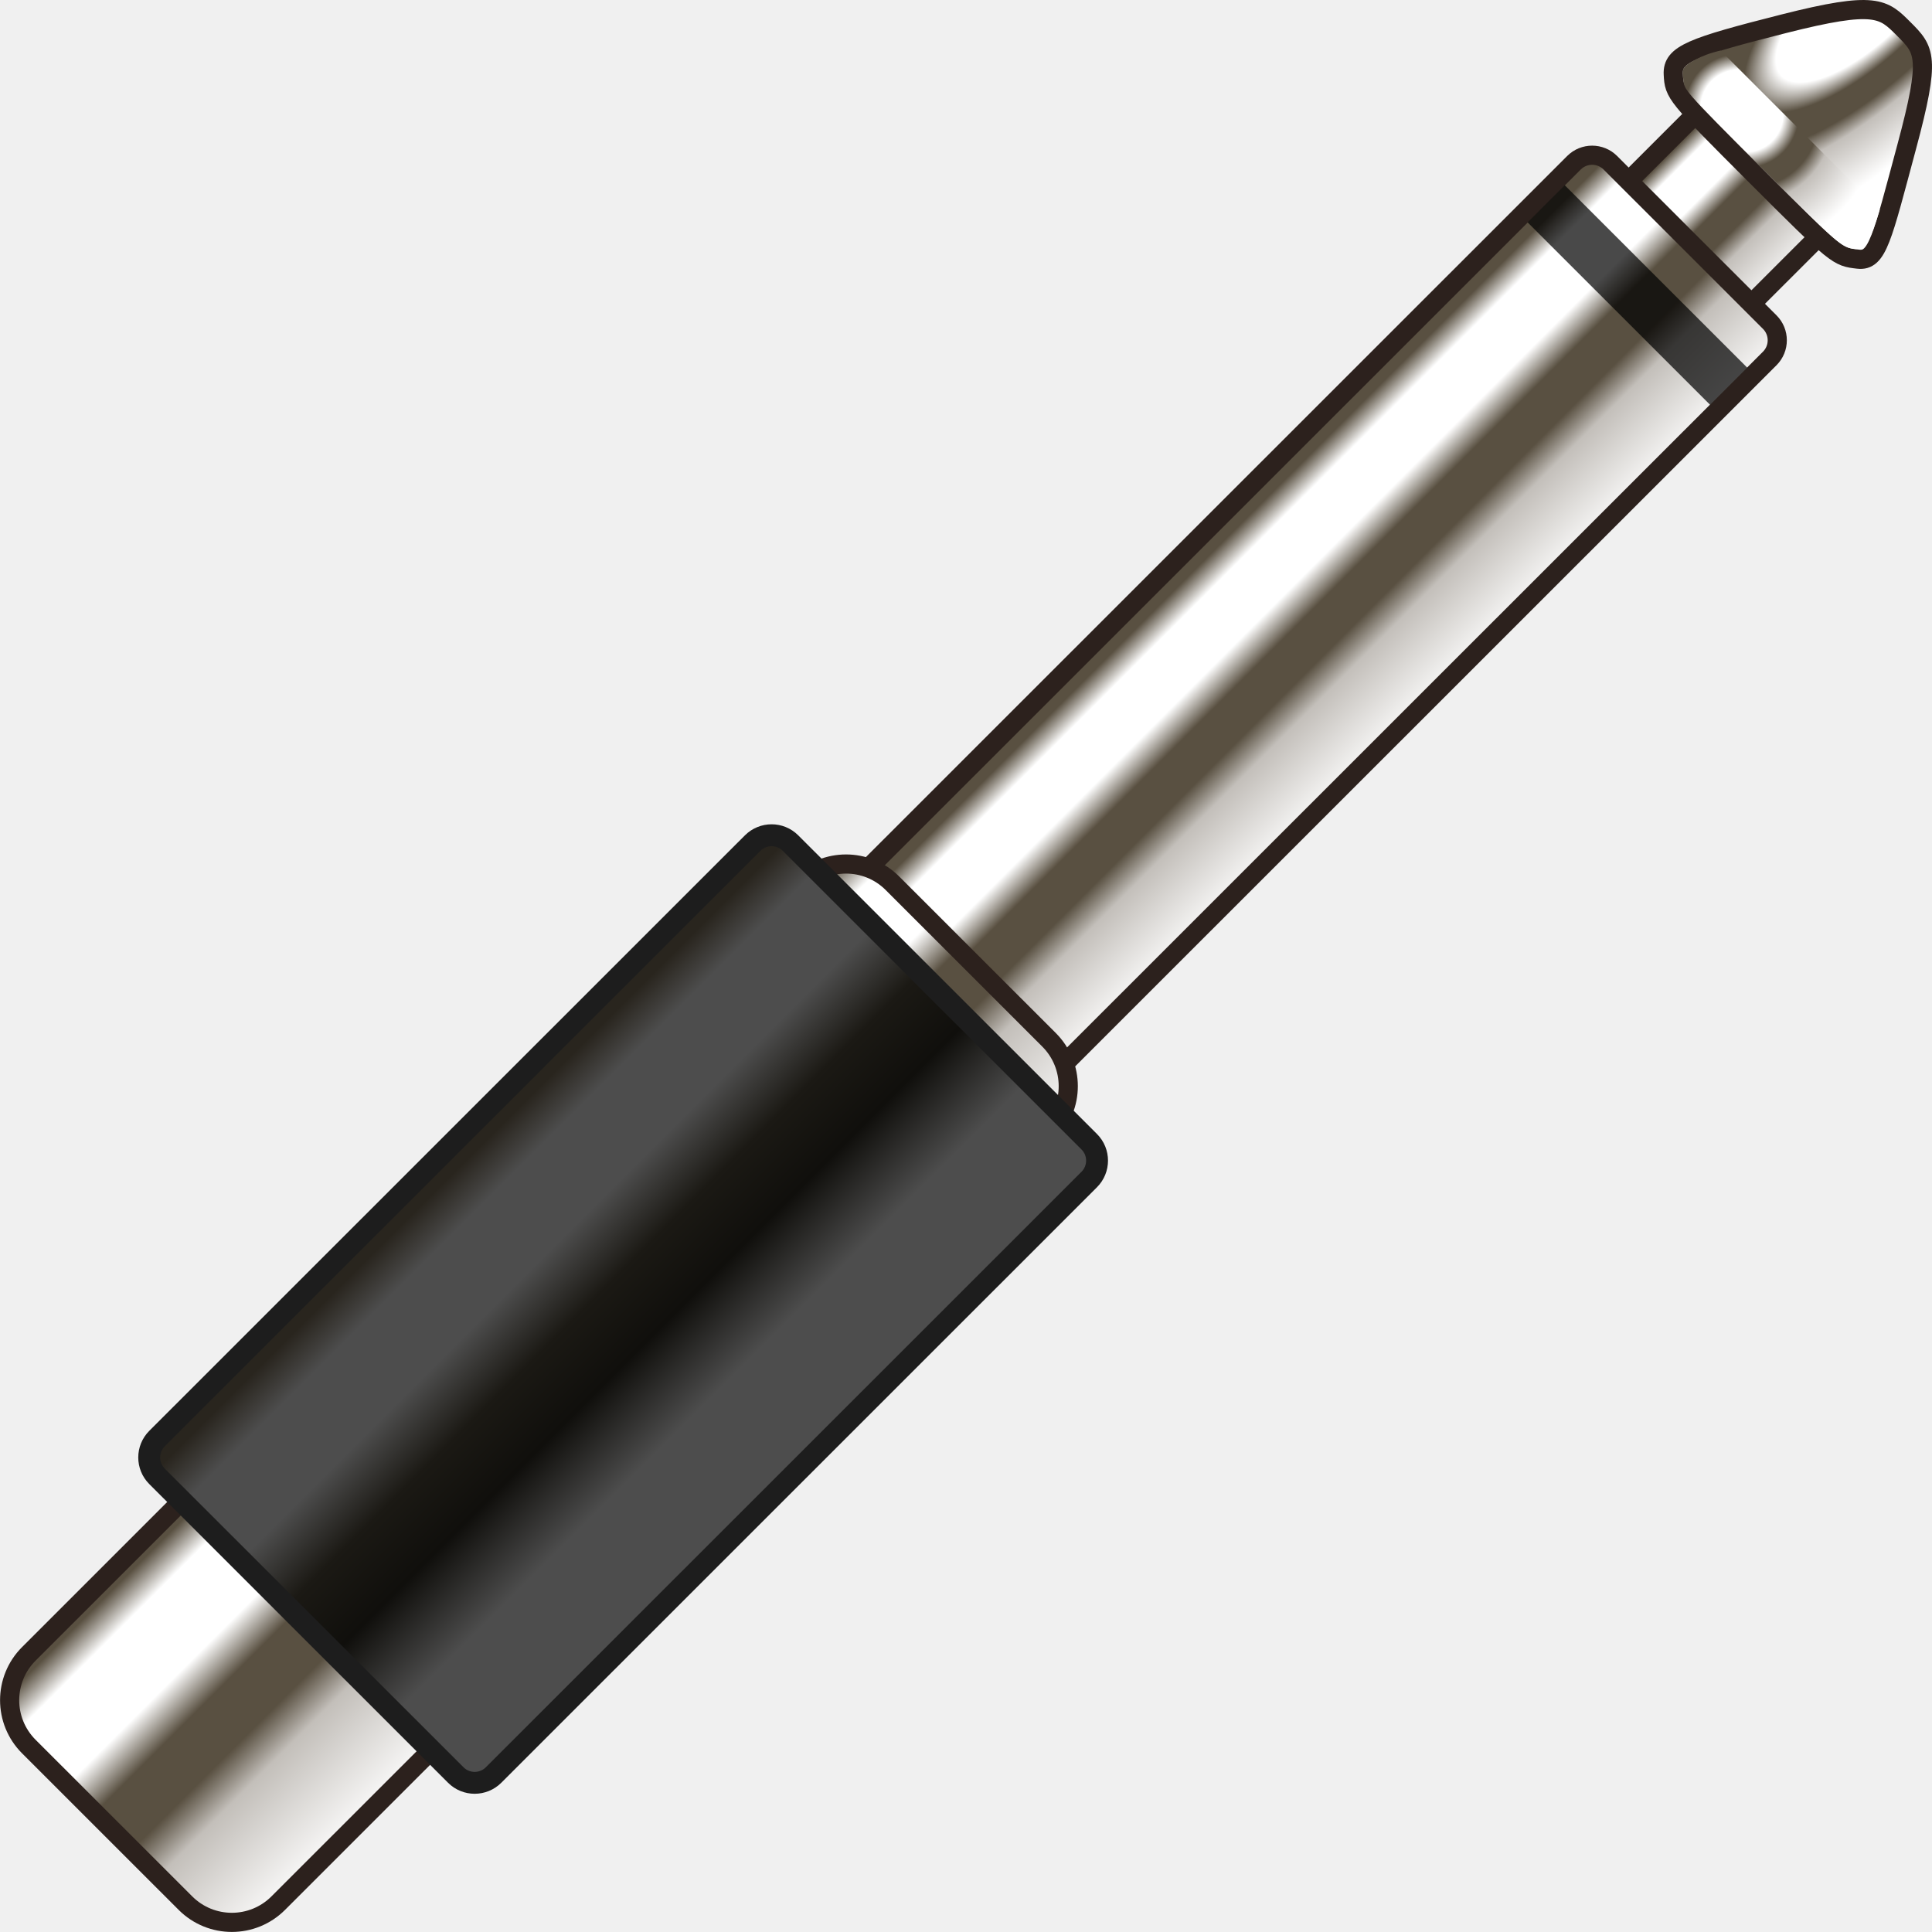
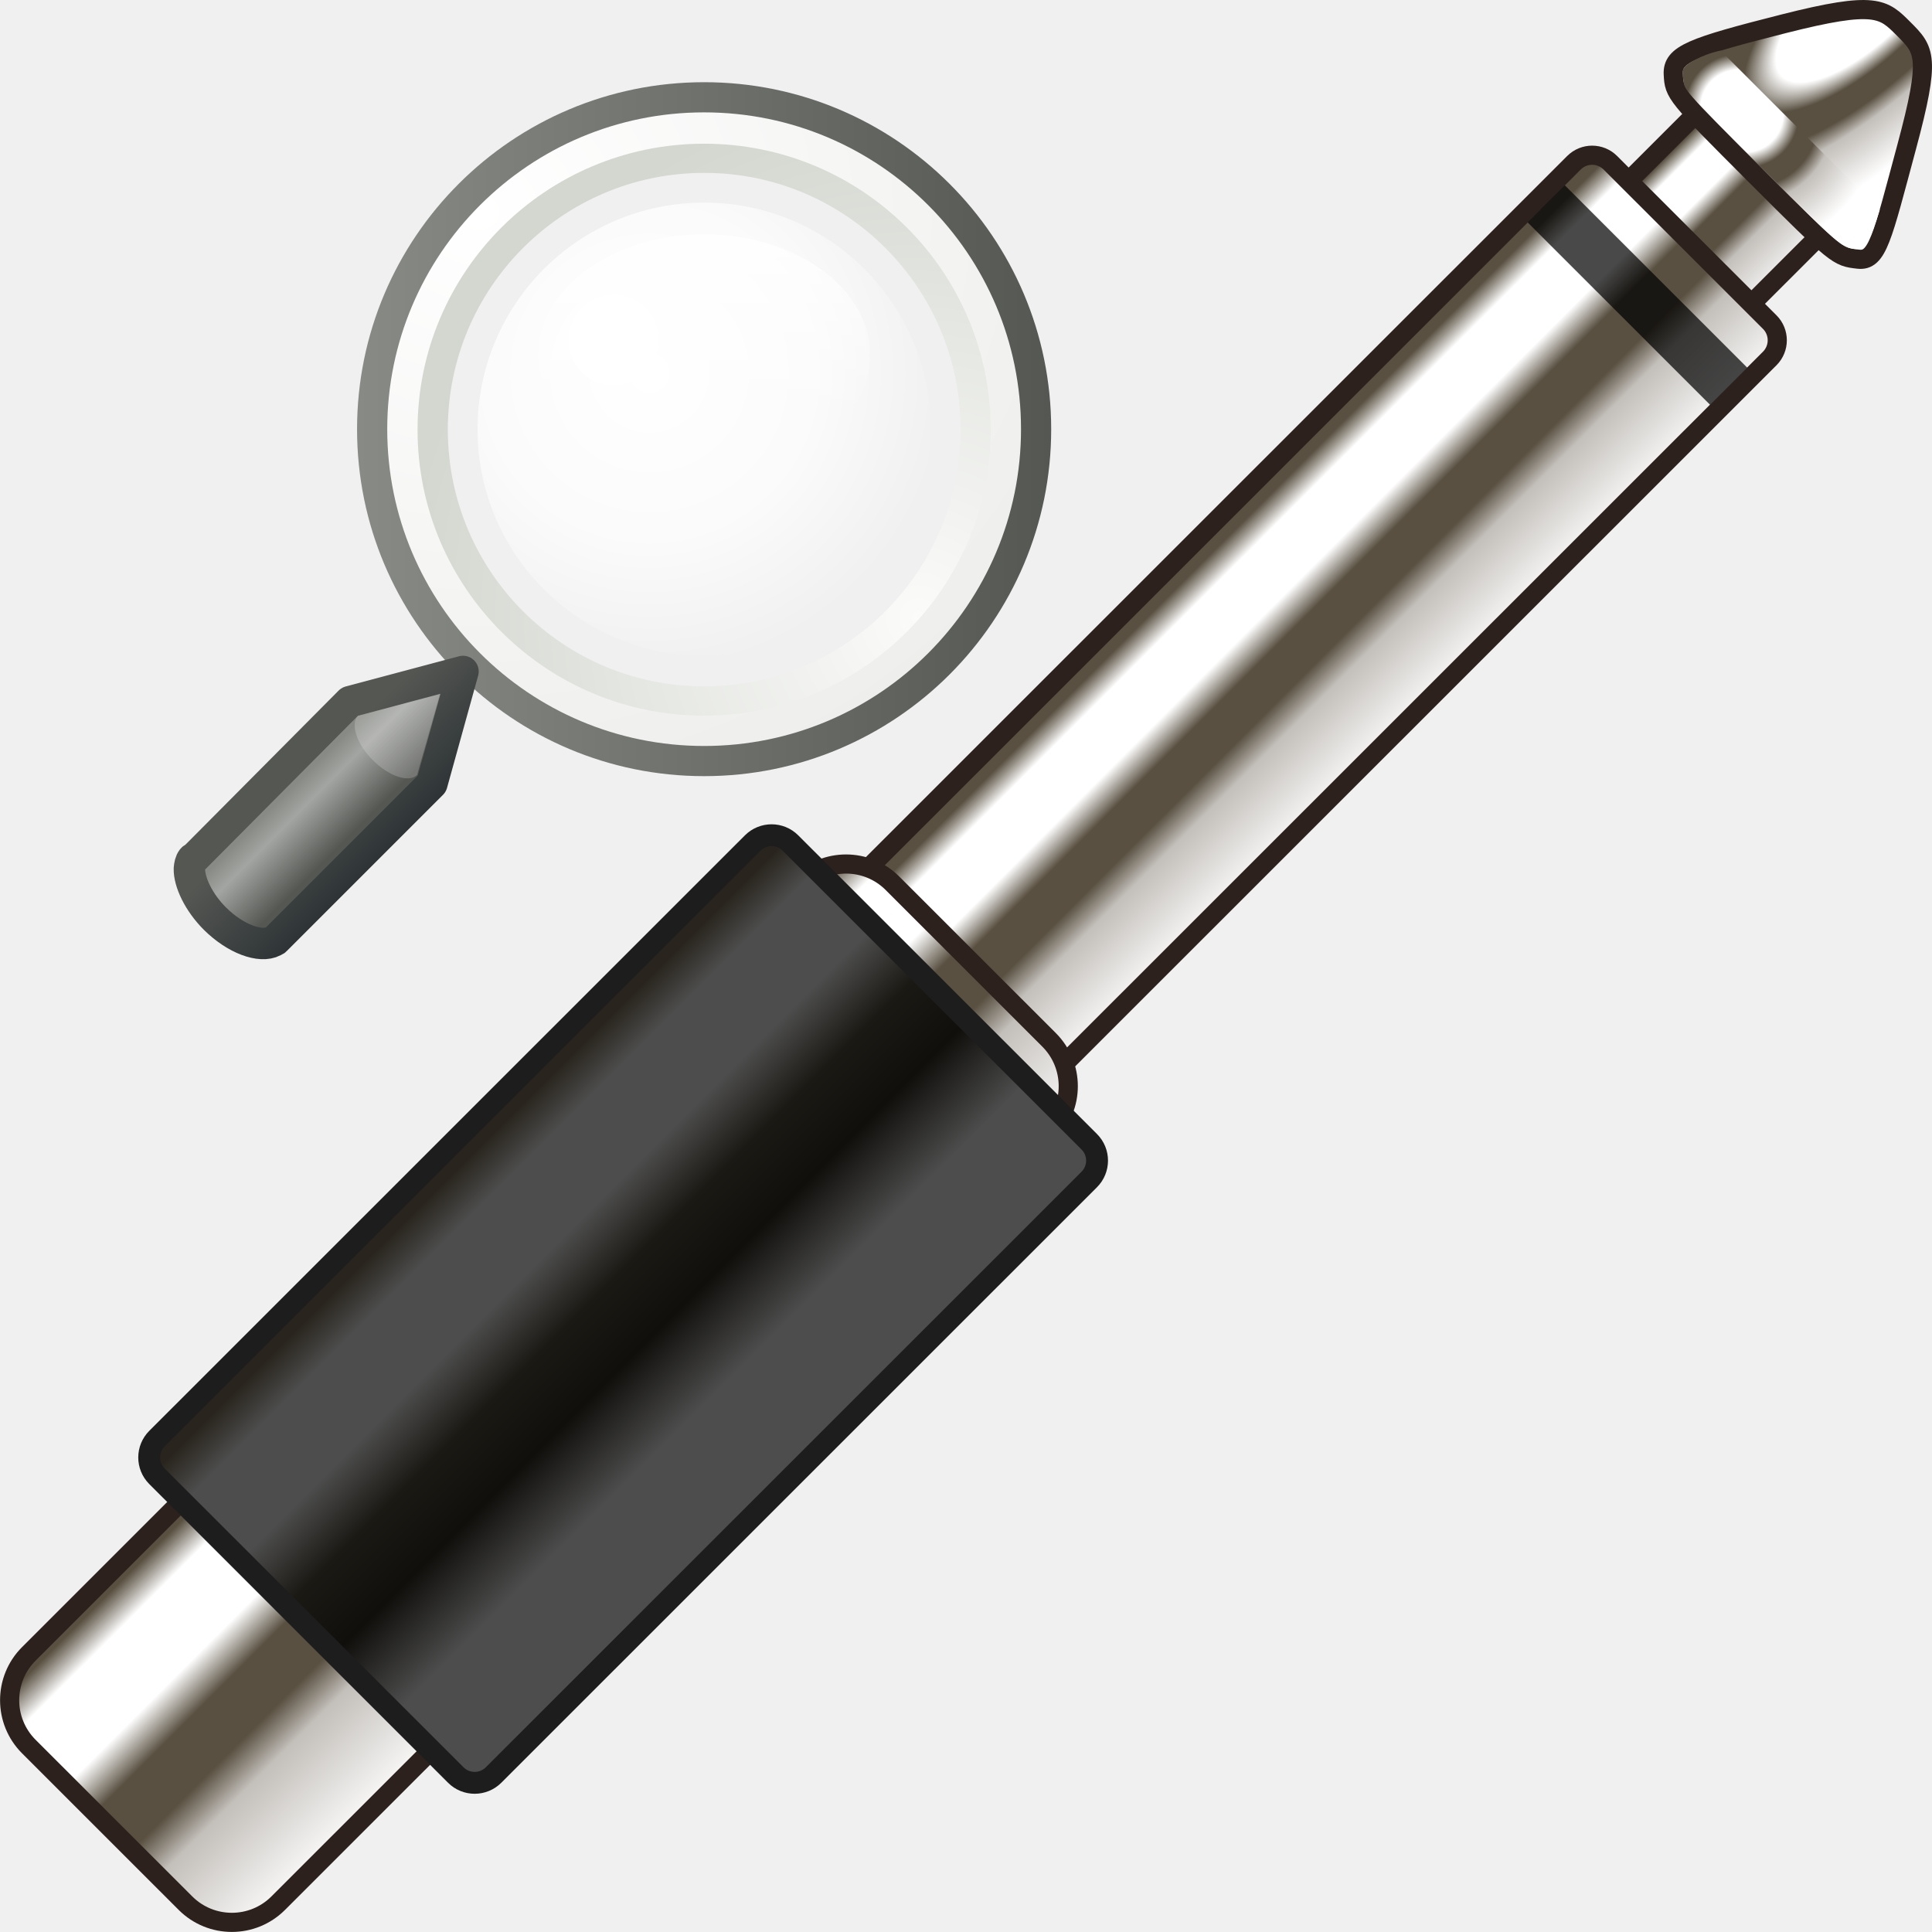
<svg xmlns="http://www.w3.org/2000/svg" xmlns:xlink="http://www.w3.org/1999/xlink" width="64" height="64" id="svg2" version="1.0">
  <defs id="defs4">
    <linearGradient id="linearGradient15916">
      <stop style="stop-color:#ffffff;stop-opacity:1;" offset="0" id="stop15920" />
      <stop id="stop15922" offset="0.302" style="stop-color:#ffffff;stop-opacity:1;" />
      <stop style="stop-color:#595041;stop-opacity:1;" offset="0.416" id="stop15924" />
      <stop id="stop15926" offset="0.565" style="stop-color:#595041;stop-opacity:1;" />
      <stop style="stop-color:#c3bfba;stop-opacity:1;" offset="0.673" id="stop15928" />
      <stop id="stop15930" offset="1" style="stop-color:#ffffff;stop-opacity:1;" />
    </linearGradient>
    <linearGradient id="linearGradient9075">
      <stop id="stop9077" offset="0" style="stop-color:#29251e;stop-opacity:1;" />
      <stop style="stop-color:#4d4d4d;stop-opacity:1;" offset="0.094" id="stop9079" />
      <stop id="stop9081" offset="0.271" style="stop-color:#4d4d4d;stop-opacity:1;" />
      <stop style="stop-color:#1b1914;stop-opacity:1;" offset="0.416" id="stop9083" />
      <stop id="stop9085" offset="0.565" style="stop-color:#100f0c;stop-opacity:1;" />
      <stop style="stop-color:#4d4d4d;stop-opacity:1;" offset="0.753" id="stop10078" />
      <stop id="stop9087" offset="1" style="stop-color:#4d4d4d;stop-opacity:1;" />
    </linearGradient>
    <linearGradient id="linearGradient9051">
      <stop style="stop-color:#595041;stop-opacity:1;" offset="0" id="stop9053" />
      <stop id="stop9059" offset="0.094" style="stop-color:#ffffff;stop-opacity:1;" />
      <stop style="stop-color:#ffffff;stop-opacity:1;" offset="0.302" id="stop9061" />
      <stop id="stop9063" offset="0.416" style="stop-color:#595041;stop-opacity:1;" />
      <stop style="stop-color:#595041;stop-opacity:1;" offset="0.565" id="stop9065" />
      <stop id="stop10076" offset="0.673" style="stop-color:#c3bfba;stop-opacity:1;" />
      <stop style="stop-color:#ffffff;stop-opacity:1;" offset="1" id="stop9055" />
    </linearGradient>
    <linearGradient id="linearGradient9041">
      <stop style="stop-color:#254351;stop-opacity:1;" offset="0" id="stop9043" />
      <stop style="stop-color:#254351;stop-opacity:0;" offset="1" id="stop9045" />
    </linearGradient>
    <linearGradient xlink:href="#linearGradient9051" id="linearGradient2236" gradientUnits="userSpaceOnUse" x1="418.995" y1="31.425" x2="418.995" y2="63.371" />
    <linearGradient xlink:href="#linearGradient9051" id="linearGradient2238" gradientUnits="userSpaceOnUse" x1="319.948" y1="23.807" x2="319.948" y2="72.805" />
    <linearGradient xlink:href="#linearGradient9051" id="linearGradient2240" gradientUnits="userSpaceOnUse" x1="37.252" y1="15.8" x2="37.252" y2="79.733" />
    <linearGradient xlink:href="#linearGradient9075" id="linearGradient2242" gradientUnits="userSpaceOnUse" x1="132.296" y1="5.979" x2="132.296" y2="88.767" />
    <radialGradient xlink:href="#linearGradient15916" id="radialGradient2244" gradientUnits="userSpaceOnUse" gradientTransform="matrix(-2.972719,-0.1134471,4.5524845e-2,-1.192911,602.5064,-95.61434)" cx="150.594" cy="-45.508" fx="150.594" fy="-45.508" r="21.598" />
    <radialGradient xlink:href="#linearGradient15916" id="radialGradient2246" gradientUnits="userSpaceOnUse" gradientTransform="matrix(1.121661,2.3638849e-3,-2.5079147e-3,1.189988,256.21,87.80956)" cx="159.525" cy="-44.516" fx="159.525" fy="-44.516" r="21.598" />
+     <radialGradient xlink:href="#linearGradient2635" id="radialGradient8145" gradientUnits="userSpaceOnUse" gradientTransform="matrix(1.317389,0,0,1.317389,-20.57979,-12.04281)" cx="64.597" cy="37.572" fx="64.597" fy="37.572" r="9.25" />
+     <linearGradient id="linearGradient2635">
+       <stop id="stop2637" offset="0" style="stop-color:#ffffff;stop-opacity:1;" />
+       <stop id="stop2655" offset="0.56" style="stop-color:#ffffff;stop-opacity:0.72;" />
+       <stop id="stop2639" offset="1" style="stop-color:#ffffff;stop-opacity:0;" />
+     </linearGradient>
+     <radialGradient xlink:href="#linearGradient2617" id="radialGradient8147" gradientUnits="userSpaceOnUse" gradientTransform="matrix(0,-1.686609,1.66336,0,41.65431,111.7396)" cx="59.787" cy="10.902" fx="59.787" fy="10.902" r="10.556" />
+     <linearGradient id="linearGradient2617">
+       <stop id="stop2619" offset="0" style="stop-color:#fbfbfa;stop-opacity:1;" />
+       <stop id="stop2621" offset="1" style="stop-color:#d3d7cf" />
+     </linearGradient>
+     <radialGradient xlink:href="#linearGradient2609" id="radialGradient8149" gradientUnits="userSpaceOnUse" gradientTransform="matrix(0,1.925926,-2.100716,-2.103013e-6,39.43594,-89.54261)" cx="45.095" cy="-2.694" fx="45.095" fy="-2.694" r="10.498" />
+     <linearGradient id="linearGradient2609">
+       <stop id="stop2611" offset="0" style="stop-color:#ffffff;stop-opacity:1" />
+       <stop id="stop2613" offset="1" style="stop-color:#eeeeec" />
+     </linearGradient>
+     <linearGradient xlink:href="#linearGradient2670" id="linearGradient8151" gradientUnits="userSpaceOnUse" x1="42.045" y1="4.5" x2="62.955" y2="4.5" />
+     <linearGradient id="linearGradient2670">
+       <stop id="stop2672" offset="0" style="stop-color:#888a85;stop-opacity:1;" />
+       <stop id="stop2674" offset="1" style="stop-color:#555753" />
+     </linearGradient>
+     <linearGradient xlink:href="#linearGradient2759" id="linearGradient8153" gradientUnits="userSpaceOnUse" x1="-19.562" y1="32" x2="-19.562" y2="35.412" />
+     <linearGradient id="linearGradient2759">
+       <stop id="stop2761" offset="0" style="stop-color:#ffffff;stop-opacity:1;" />
+       <stop id="stop2763" offset="1" style="stop-color:#ffffff;stop-opacity:0;" />
+     </linearGradient>
+     <linearGradient xlink:href="#linearGradient2698" id="linearGradient8155" gradientUnits="userSpaceOnUse" x1="81.596" y1="52.866" x2="79.83" y2="54.632" />
+     <linearGradient id="linearGradient2698">
+       <stop id="stop2700" offset="0" style="stop-color:#555753" />
+       <stop id="stop2706" offset="0.702" style="stop-color:#a3a5a2;stop-opacity:1;" />
+       <stop id="stop2702" offset="1" style="stop-color:#888a85" />
+     </linearGradient>
+     <linearGradient xlink:href="#linearGradient2690" id="linearGradient8157" gradientUnits="userSpaceOnUse" x1="83.66" y1="53.212" x2="81.068" y2="55.803" />
+     <linearGradient id="linearGradient2690">
+       <stop id="stop2692" offset="0" style="stop-color:#2e3436" />
+       <stop id="stop2694" offset="1" style="stop-color:#555753" />
+     </linearGradient>
  </defs>
  <g id="layer1">
    <g id="g2227" transform="matrix(0.1281607,-0.1281256,0.1281607,0.1281256,-2.590622,54.93039)">
      <rect y="29.631" x="404.868" height="31.739" width="31.042" id="rect8065" style="opacity:1;color:#000000;fill:url(#linearGradient2236);fill-opacity:1;fill-rule:evenodd;stroke:#2c211d;stroke-width:3.5;stroke-linecap:butt;stroke-linejoin:miter;marker:none;marker-start:none;marker-mid:none;marker-end:none;stroke-miterlimit:4;stroke-dasharray:none;stroke-dashoffset:0;stroke-opacity:1;visibility:visible;display:inline;overflow:visible;enable-background:accumulate" />
      <rect ry="4.702" rx="4.702" y="20.199" x="185.876" height="50.602" width="225.669" id="rect5154" style="opacity:1;color:#000000;fill:url(#linearGradient2238);fill-opacity:1;fill-rule:evenodd;stroke:#2c211d;stroke-width:3.5;stroke-linecap:butt;stroke-linejoin:miter;marker:none;marker-start:none;marker-mid:none;marker-end:none;stroke-miterlimit:4;stroke-dasharray:none;stroke-dashoffset:0;stroke-opacity:1;visibility:visible;display:inline;overflow:visible;enable-background:accumulate" />
      <rect ry="11.986" rx="11.986" y="13.271" x="2.412" height="64.458" width="223.214" id="rect3210" style="opacity:1;color:#000000;fill:url(#linearGradient2240);fill-opacity:1;fill-rule:evenodd;stroke:#2c211d;stroke-width:3.5;stroke-linecap:butt;stroke-linejoin:miter;marker:none;marker-start:none;marker-mid:none;marker-end:none;stroke-miterlimit:4;stroke-dasharray:none;stroke-dashoffset:0;stroke-opacity:1;visibility:visible;display:inline;overflow:visible;enable-background:accumulate" />
      <rect ry="4.88" rx="4.889" y="2.006" x="53.912" height="86.988" width="163.732" id="rect2239" style="opacity:1;color:#000000;fill:url(#linearGradient2242);fill-opacity:1;fill-rule:evenodd;stroke:#1d1d1d;stroke-width:4;stroke-linecap:butt;stroke-linejoin:miter;marker:none;marker-start:none;marker-mid:none;marker-end:none;stroke-miterlimit:4;stroke-dasharray:none;stroke-dashoffset:0;stroke-opacity:1;visibility:visible;display:inline;overflow:visible;enable-background:accumulate" />
      <path id="path8067" d="M 154.568,-49.652 C 154.568,-44.322 154.537,-42.755 140.127,-34.452 C 125.537,-26.045 122.082,-23.728 119.937,-26.436 C 117.645,-29.33 117.57,-29.333 117.57,-49.652 C 117.57,-70.14 117.624,-70.3 119.937,-72.868 C 122.327,-75.521 125.666,-73.968 140.127,-65.359 C 154.657,-56.71 154.568,-54.743 154.568,-49.652 z " style="color:#000000;fill:url(#radialGradient2244);fill-opacity:1;fill-rule:evenodd;stroke:#2c211d;stroke-width:3.4;stroke-linecap:butt;stroke-linejoin:miter;marker:none;marker-start:none;marker-mid:none;marker-end:none;stroke-miterlimit:4;stroke-dasharray:none;stroke-dashoffset:0;stroke-opacity:1;visibility:visible;display:inline;overflow:visible;enable-background:accumulate" transform="matrix(1.029452,0,0,1.029452,307.6421,96.6142)" />
      <rect y="21.921" x="393.146" height="47.158" width="9.601" id="rect9105" style="opacity:1;color:#000000;fill:#000000;fill-opacity:0.711;fill-rule:evenodd;stroke:none;stroke-width:4;stroke-linecap:butt;stroke-linejoin:miter;marker:none;marker-start:none;marker-mid:none;marker-end:none;stroke-miterlimit:4;stroke-dasharray:none;stroke-dashoffset:0;stroke-opacity:1;visibility:visible;display:inline;overflow:visible;enable-background:accumulate" />
      <path id="path14933" d="M 433.403,22.171 C 432.891,22.186 432.522,22.583 431.721,23.595 C 430.528,25.103 430.439,24.469 430.439,45.755 C 430.439,64.943 430.493,65.635 431.875,67.5 C 433.158,69.232 435.424,68.404 440.289,65.793 L 440.289,24.644 C 437.043,22.559 434.028,21.994 433.403,22.171 z " style="color:#000000;fill:url(#radialGradient2246);fill-opacity:1;fill-rule:evenodd;stroke:none;stroke-width:3.5;stroke-linecap:butt;stroke-linejoin:miter;marker:none;marker-start:none;marker-mid:none;marker-end:none;stroke-miterlimit:4;stroke-dasharray:none;stroke-dashoffset:0;stroke-opacity:1;visibility:visible;display:inline;overflow:visible;enable-background:accumulate" />
    </g>
+     <g transform="translate(-3.141873,-15.27735)" id="g1746">
+       <g id="g1733">
+         <path transform="matrix(0.811406,0,0,0.811406,-27.69436,-2.759138)" style="fill:url(#radialGradient8145);fill-opacity:1;fill-rule:nonzero;stroke:none;stroke-width:2.5;marker:none;visibility:visible;display:inline;overflow:visible" id="path2625" d="M 76,39.75 C 76,44.859 71.859,49 66.75,49 61.641,49 57.5,44.859 57.5,39.75 c 0,-5.109 4.141,-9.25 9.25,-9.25 5.109,0 9.25,4.141 9.25,9.25 z" />
+         <path transform="matrix(0.974184,0,0,0.975571,-24.67502,25.11888)" style="fill:none;stroke:url(#radialGradient8147);stroke-width:2.564;stroke-linecap:round;stroke-linejoin:miter;stroke-miterlimit:4;stroke-opacity:1;stroke-dasharray:none;stroke-dashoffset:0;marker:none;visibility:visible;display:inline;overflow:visible" id="path2607" d="m 62.5,4.5 c 0,5.523 -4.477,10 -10,10 -5.523,0 -10,-4.477 -10,-10 0,-5.523 4.477,-10 10,-10 5.523,0 10,4.477 10,10 z" />
+         <path transform="matrix(1.004337,0,0,1.002216,-26.2607,25.00091)" style="fill:none;stroke:url(#radialGradient8149);stroke-width:1.096;stroke-linecap:round;stroke-linejoin:miter;stroke-miterlimit:4;stroke-opacity:1;stroke-dasharray:none;stroke-dashoffset:0;marker:none;visibility:visible;display:inline;overflow:visible" id="path2605" d="m 62.5,4.5 c 0,5.523 -4.477,10 -10,10 -5.523,0 -10,-4.477 -10,-10 0,-5.523 4.477,-10 10,-10 5.523,0 10,4.477 10,10 z" />
+         <path transform="matrix(1.099732,0,0,1.099425,-31.26893,24.54684)" style="fill:none;stroke:url(#linearGradient8151);stroke-width:0.909;stroke-linecap:round;stroke-linejoin:miter;stroke-miterlimit:4;stroke-opacity:1;stroke-dasharray:none;stroke-dashoffset:0;marker:none;visibility:visible;display:inline;overflow:visible" id="path2599" d="m 62.5,4.5 c 0,5.523 -4.477,10 -10,10 -5.523,0 -10,-4.477 -10,-10 0,-5.523 4.477,-10 10,-10 5.523,0 10,4.477 10,10 z" />
+         <path transform="matrix(0.499998,0,0,0.6,-8.78287,4.04133)" style="fill:#ffffff;fill-opacity:1;fill-rule:nonzero;stroke:none;stroke-width:2.5;marker:none;visibility:visible;display:inline;overflow:visible" id="path2657" d="m 67.5,37.5 c 0,1.381 -1.343,2.5 -3,2.5 -1.657,0 -3,-1.119 -3,-2.5 0,-1.381 1.343,-2.5 3,-2.5 1.657,0 3,1.119 3,2.5 z" />
+         <path transform="matrix(1,0,0,1.777776,45.96699,-33.8475)" style="opacity:0.8;fill:url(#linearGradient8153);fill-opacity:1;fill-rule:nonzero;stroke:none;stroke-width:1;marker:none;visibility:visible;display:inline;overflow:visible" id="path2735" d="m -14,34.25 c 0,1.243 -2.462,2.25 -5.5,2.25 -3.038,0 -5.5,-1.007 -5.5,-2.25 0,-1.243 2.462,-2.25 5.5,-2.25 3.038,0 5.5,1.007 5.5,2.25 z" />
+       </g>
+       <g transform="matrix(0,1,-1,0,67.94781,-38.97906)" id="g2708">
+         <path style="fill:url(#linearGradient8155);fill-opacity:1;fill-rule:nonzero;stroke:url(#linearGradient8157);stroke-width:1.042;stroke-linecap:round;stroke-linejoin:round;stroke-miterlimit:4;stroke-opacity:1;stroke-dashoffset:0;marker:none;visibility:visible;display:inline;overflow:visible" id="path2682" d="m 76.5,49.469 1,3.75 5.156,5.125 c 0.009,0.014 0.021,0.05 0.031,0.062 0.006,0.006 0.025,0.026 0.031,0.031 0.075,0.059 0.2,0.086 0.312,0.094 0.44,0.013 1.118,-0.305 1.656,-0.844 0.678,-0.68 0.976,-1.512 0.75,-1.938 -0.008,-0.014 -0.022,-0.049 -0.031,-0.062 -0.005,-0.006 -0.026,-0.025 -0.031,-0.031 0,0 -5.115,-5.115 -5.156,-5.156 L 76.5,49.469 z" />
+         <path style="opacity:0.192;fill:#ffffff;fill-opacity:1;fill-rule:nonzero;stroke:none;stroke-width:1;marker:none;visibility:visible;display:inline;overflow:visible" id="path2687" d="m 79.925,50.989 c 0.27,0.27 0.051,0.929 -0.489,1.469 -0.539,0.541 -1.208,0.747 -1.466,0.49 L 77.25,50.235 l 2.675,0.754 z" />
+       </g>
+     </g>
  </g>
</svg>
